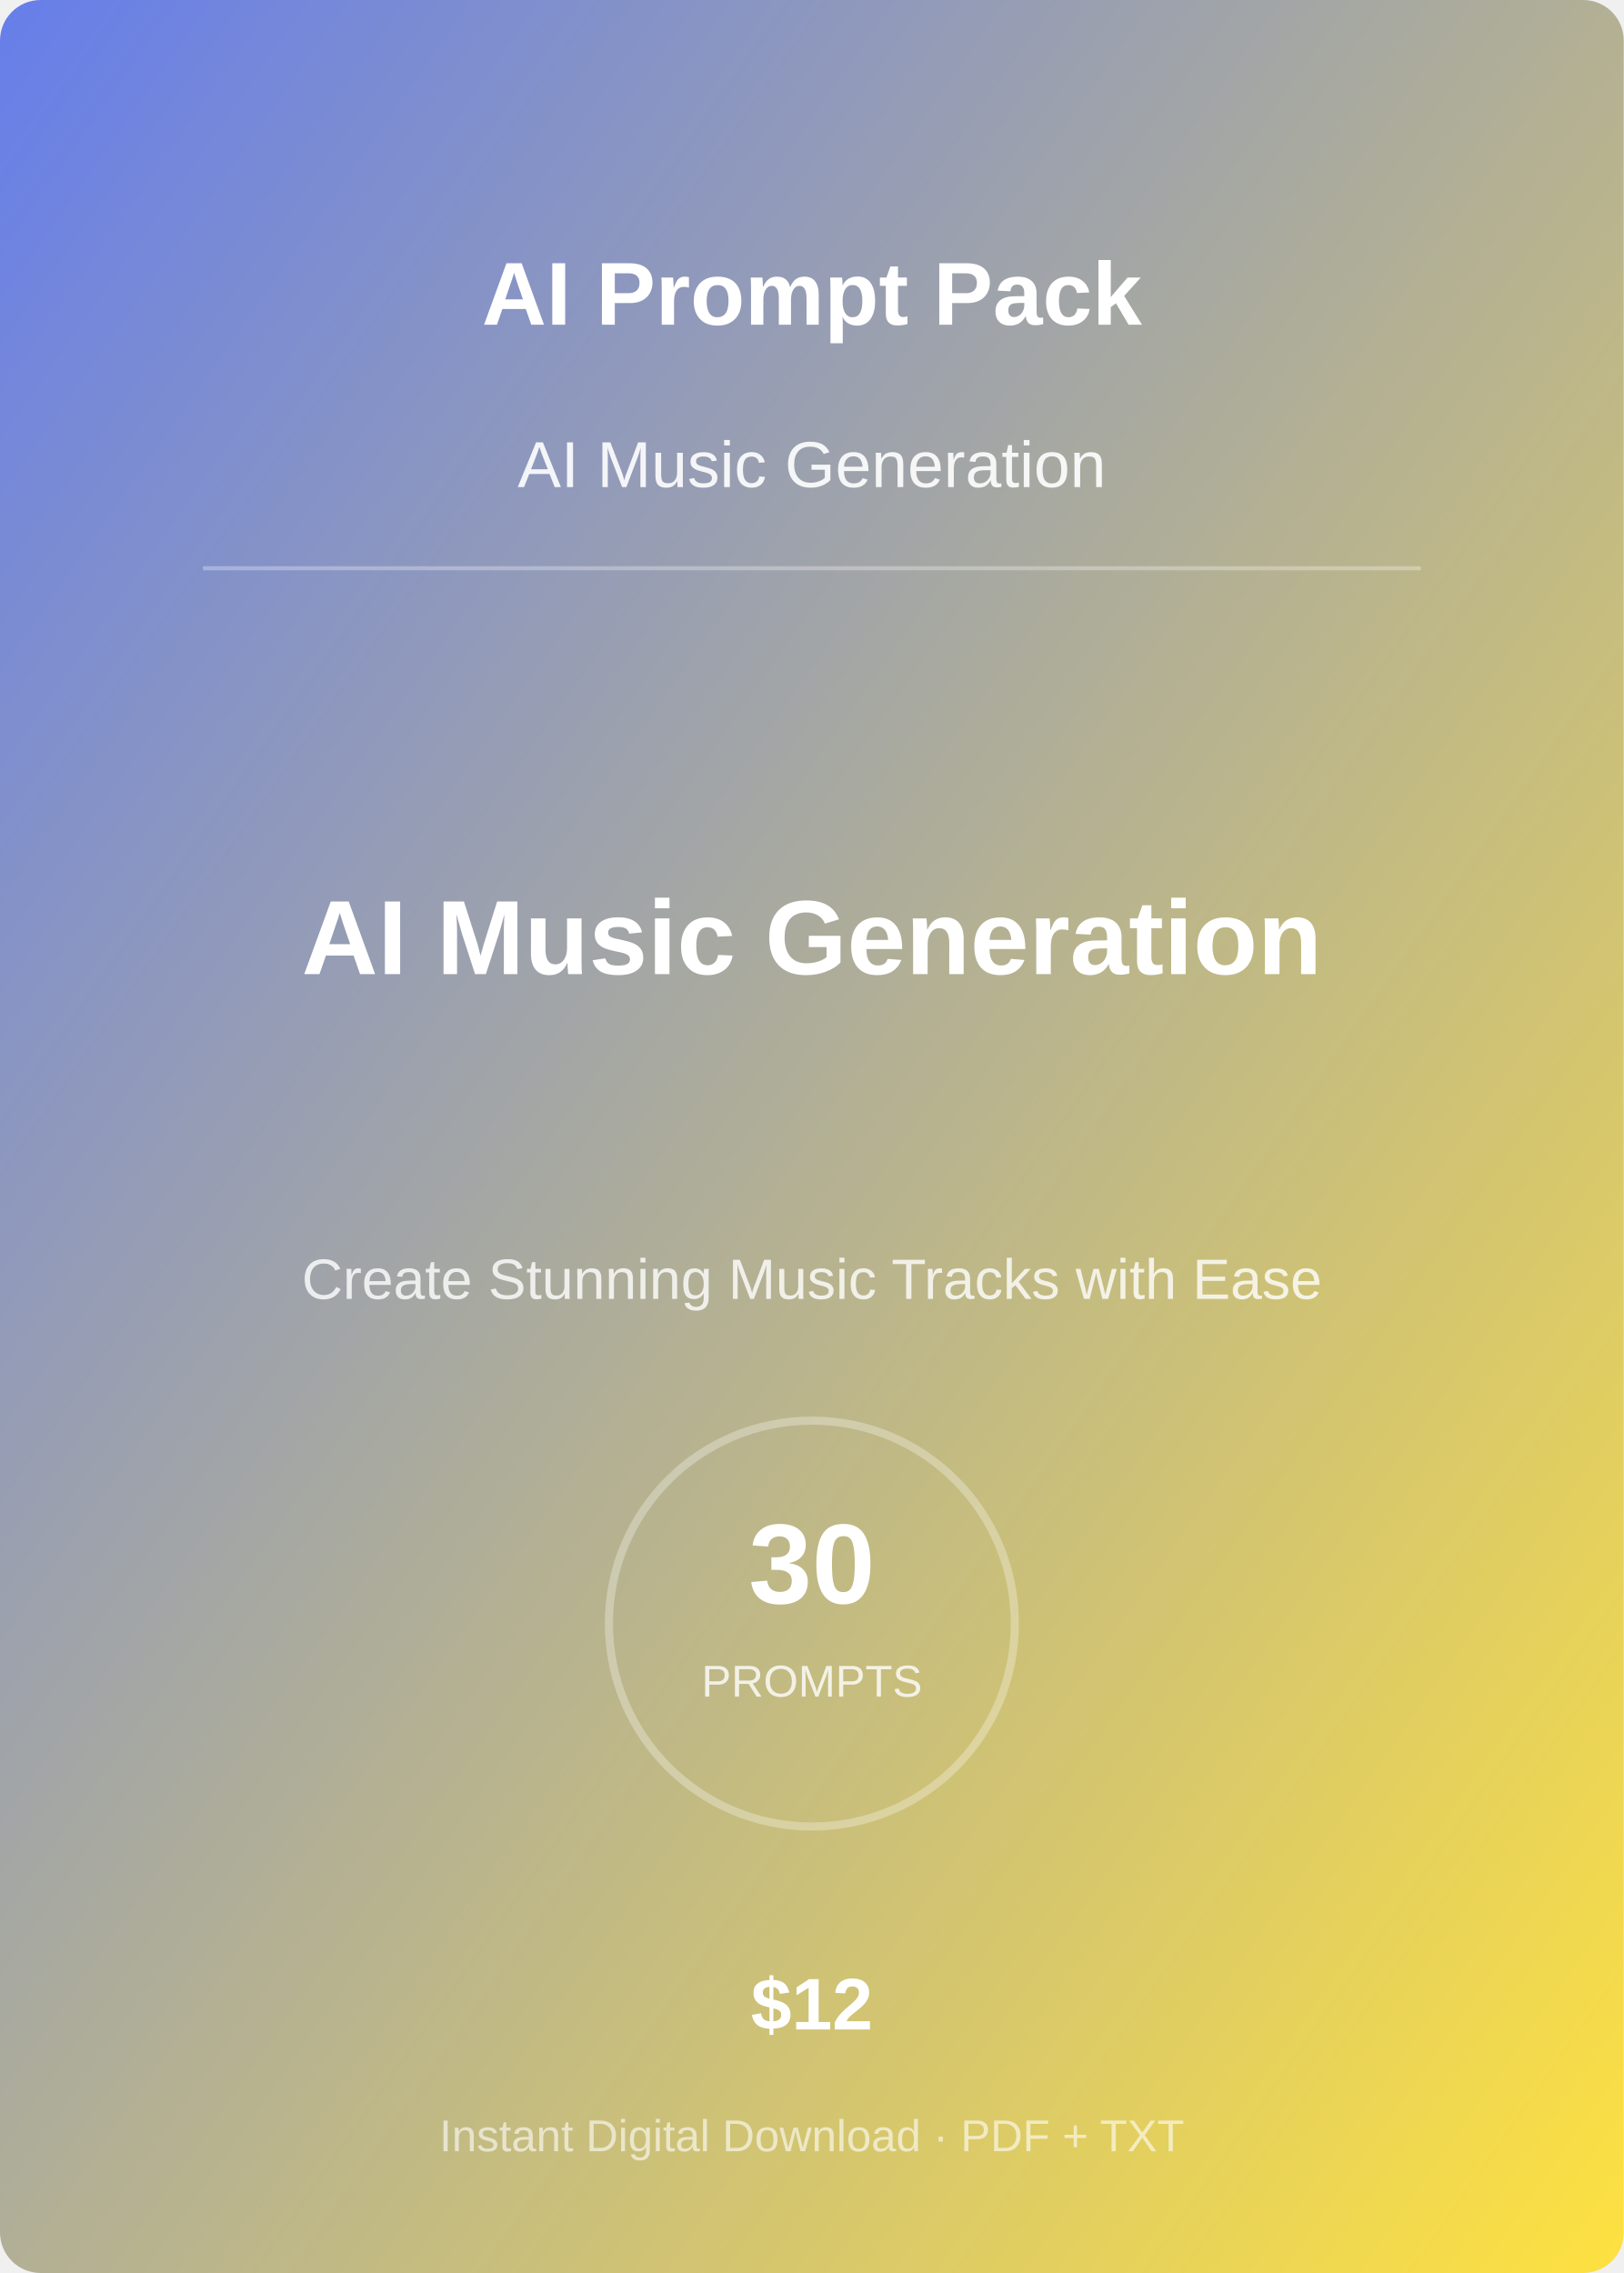
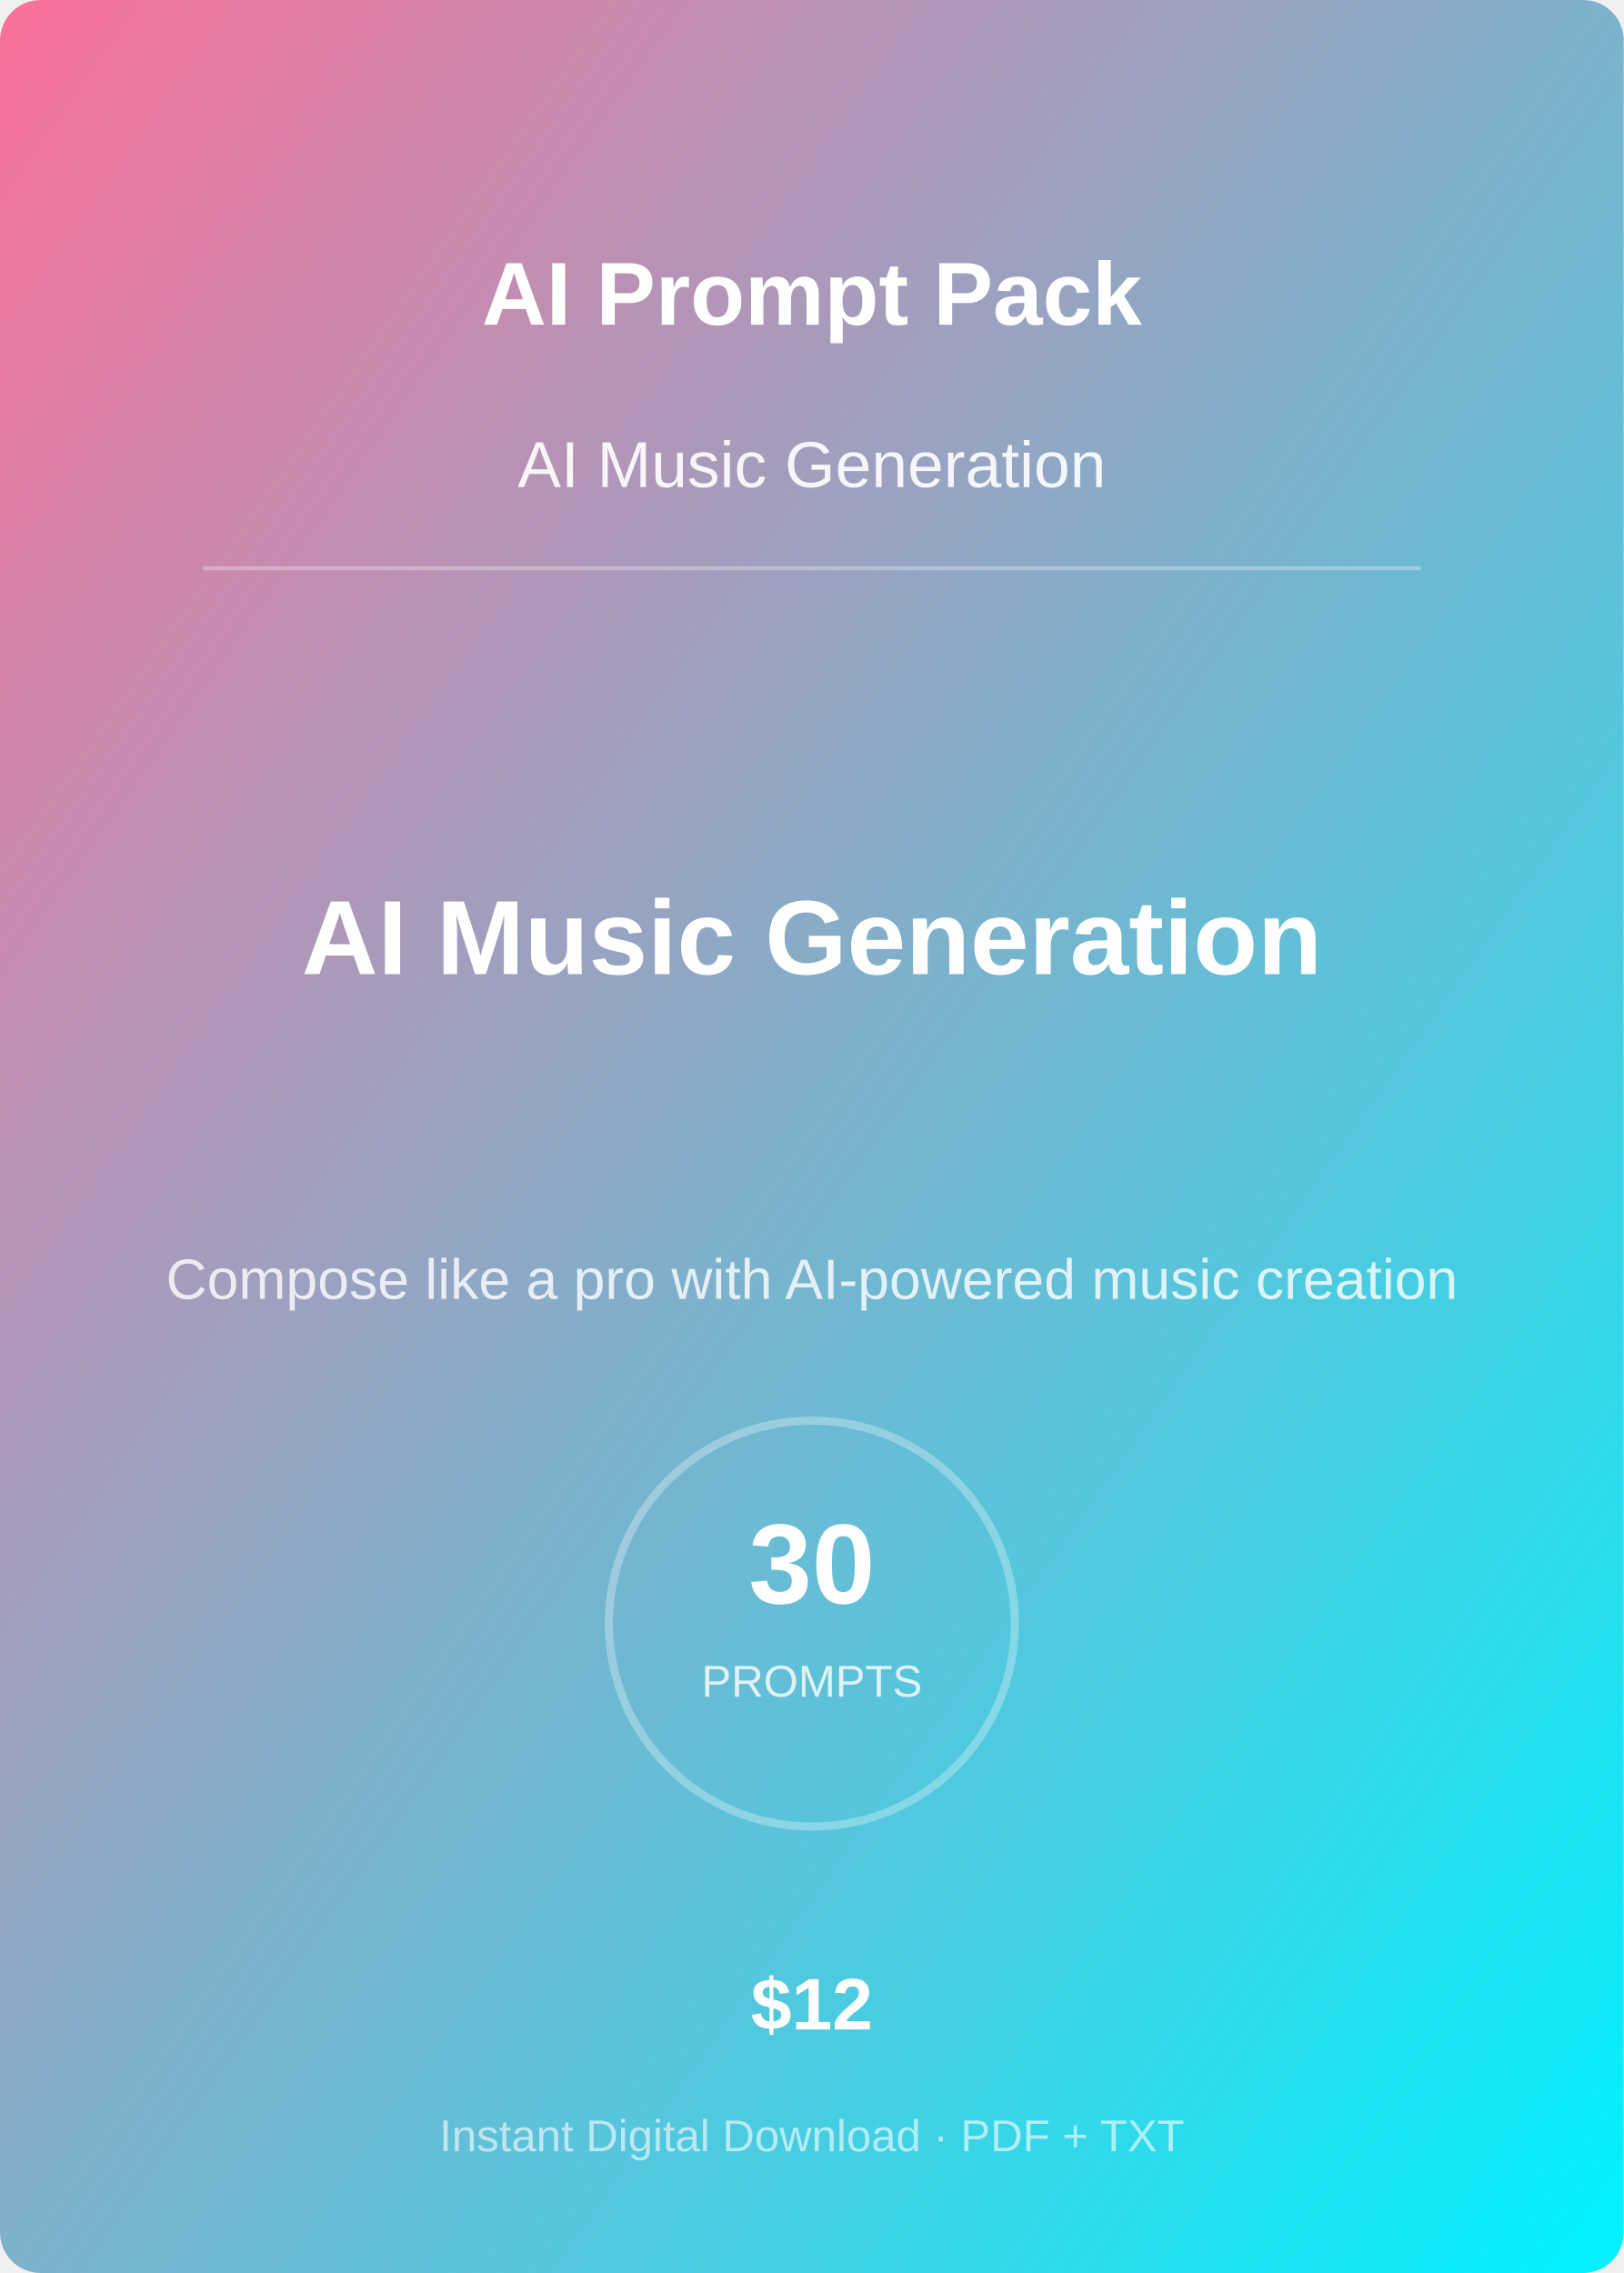
<svg xmlns="http://www.w3.org/2000/svg" viewBox="0 0 400 560">
  <defs>
    <linearGradient id="bg" x1="0%" y1="0%" x2="100%" y2="100%">
-       <stop offset="0%" style="stop-color:#667eea" />
-       <stop offset="100%" style="stop-color:#fee140" />
+       <stop offset="0%" style="stop-color:#fa709a" />
+       <stop offset="100%" style="stop-color:#00f2fe" />
    </linearGradient>
  </defs>
  <rect width="400" height="560" fill="url(#bg)" rx="10" />
  <text x="200" y="80" text-anchor="middle" font-family="Arial,sans-serif" font-size="22" font-weight="bold" fill="#fff">AI Prompt Pack</text>
  <text x="200" y="120" text-anchor="middle" font-family="Arial,sans-serif" font-size="16" fill="#fff" opacity="0.9">AI Music Generation</text>
  <line x1="50" y1="140" x2="350" y2="140" stroke="#fff" stroke-width="1" opacity="0.3" />
  <text x="200" y="240" text-anchor="middle" font-family="Arial,sans-serif" font-size="26" font-weight="bold" fill="#fff">AI Music Generation</text>
-   <text x="200" y="320" text-anchor="middle" font-family="Arial,sans-serif" font-size="14" fill="#fff" opacity="0.8">Create Stunning Music Tracks with Ease</text>
+   <text x="200" y="320" text-anchor="middle" font-family="Arial,sans-serif" font-size="14" fill="#fff" opacity="0.8">Compose like a pro with AI-powered music creation</text>
  <circle cx="200" cy="400" r="50" fill="none" stroke="#fff" stroke-width="2" opacity="0.3" />
  <text x="200" y="395" text-anchor="middle" font-family="Arial,sans-serif" font-size="28" font-weight="bold" fill="#fff">30</text>
  <text x="200" y="418" text-anchor="middle" font-family="Arial,sans-serif" font-size="11" fill="#fff" opacity="0.8">PROMPTS</text>
  <text x="200" y="500" text-anchor="middle" font-family="Arial,sans-serif" font-size="18" font-weight="bold" fill="#fff">$12</text>
  <text x="200" y="530" text-anchor="middle" font-family="Arial,sans-serif" font-size="11" fill="#fff" opacity="0.6">Instant Digital Download · PDF + TXT</text>
</svg>
